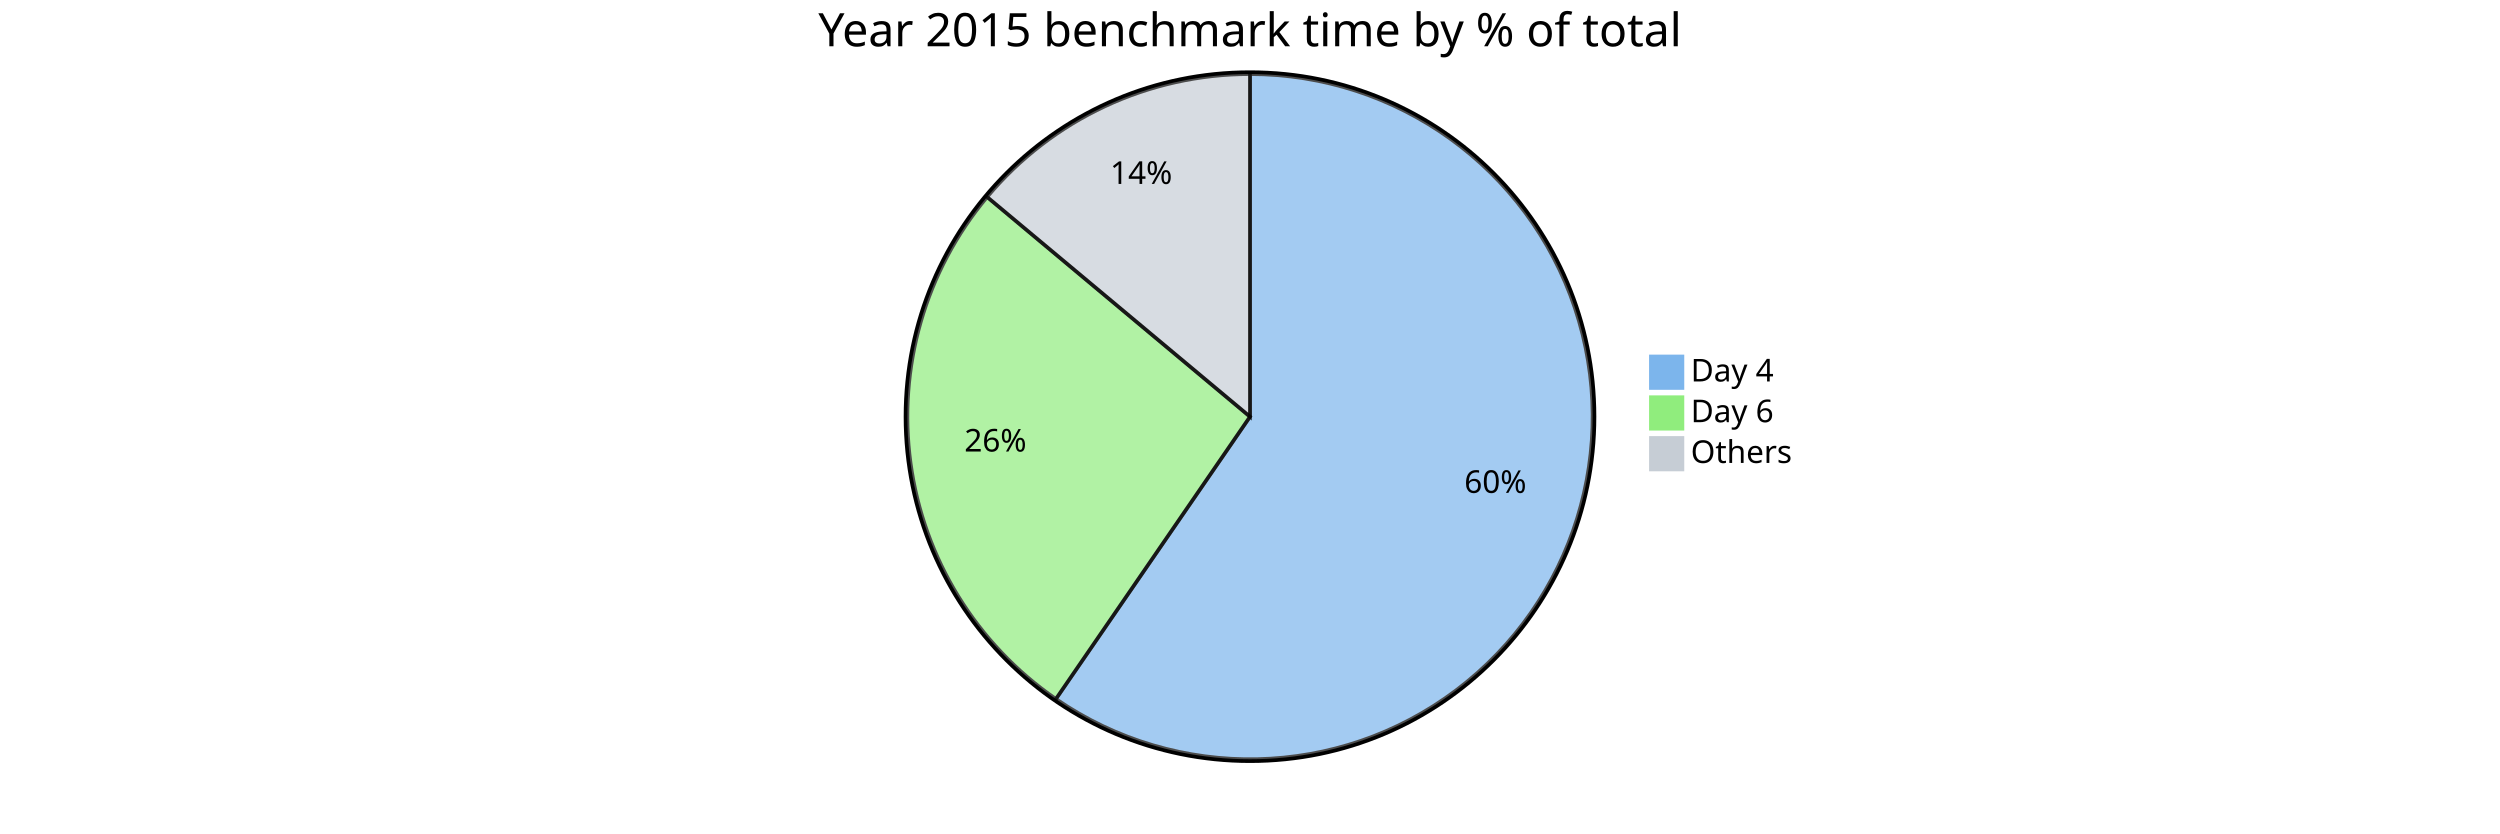
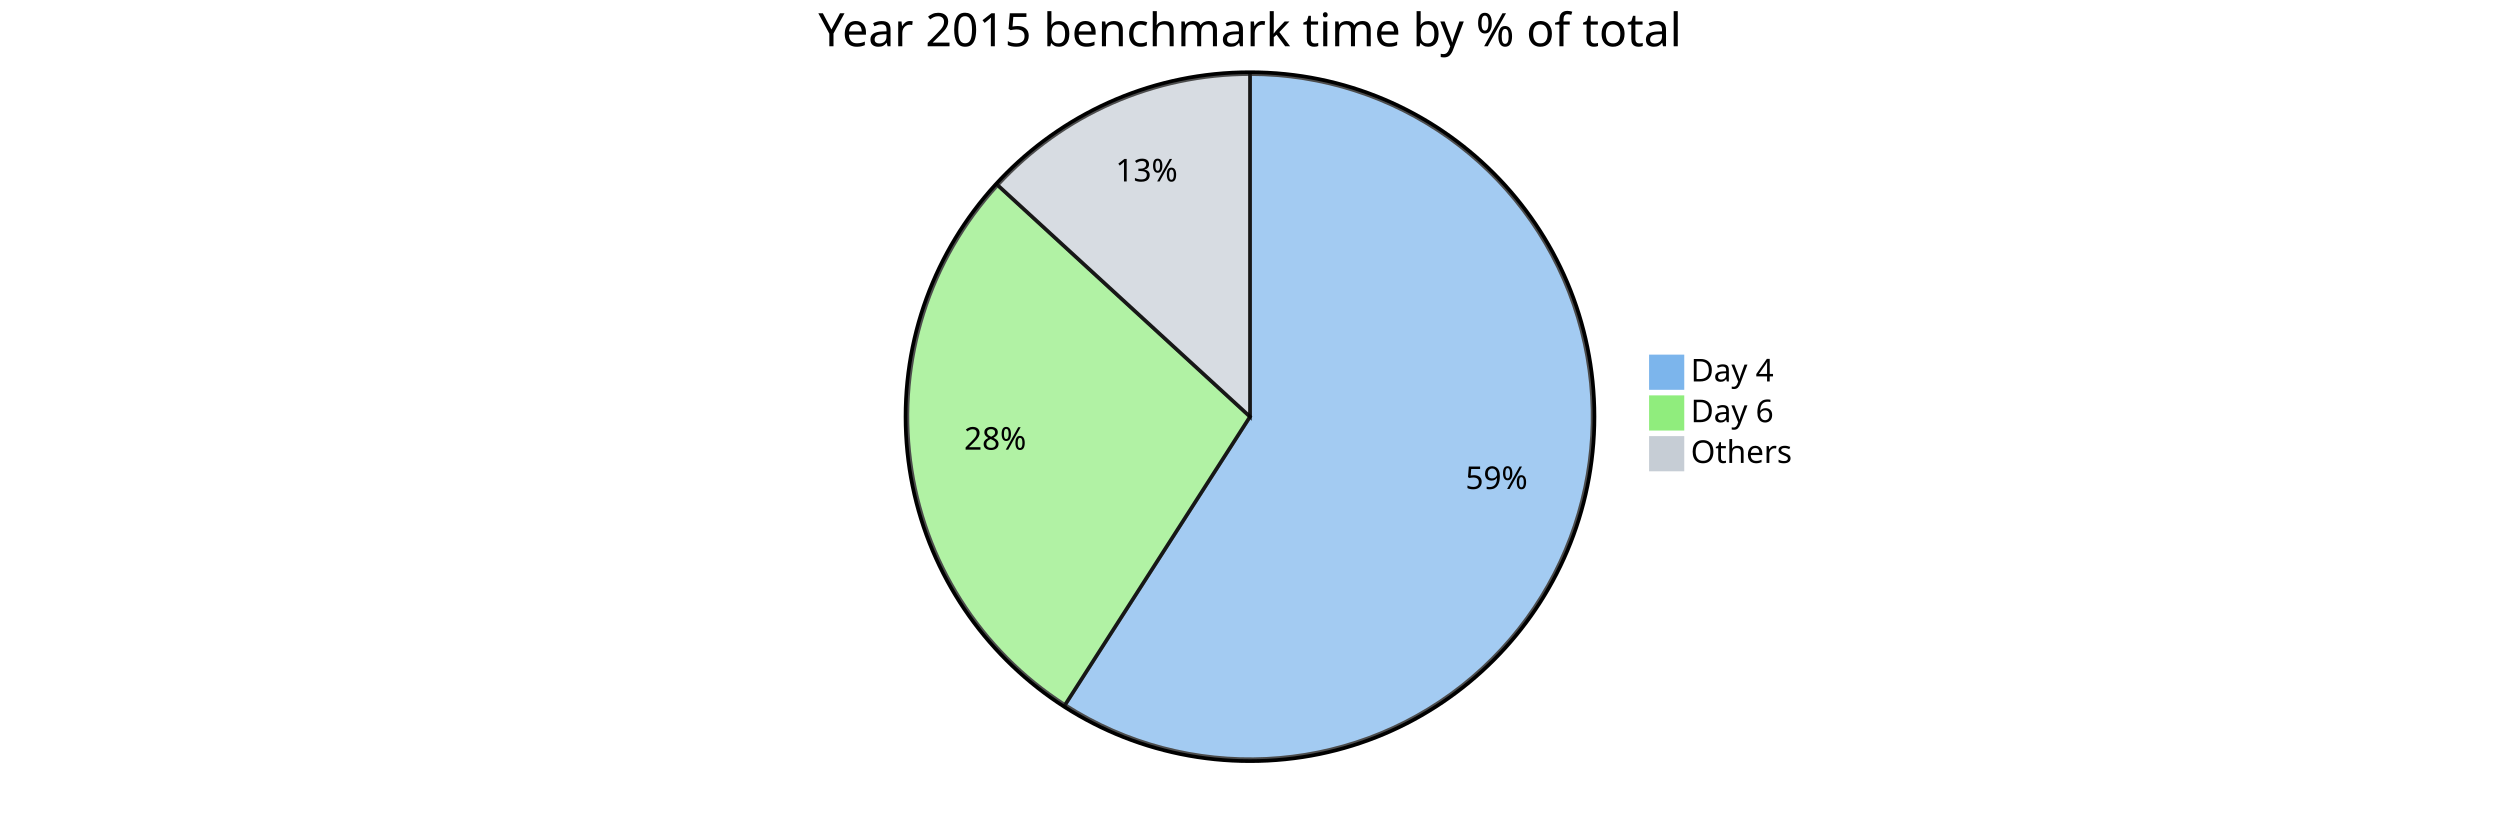
<svg xmlns="http://www.w3.org/2000/svg" viewBox="0 0 1350 450" preserveAspectRatio="xMidYMin">
  <style>
		text {font-family:sans-serif;font-size:17px;}
		.pieOuterCircle {stroke:black;stroke-width:2px;fill:none;}
		.pieCircle {stroke:black;stroke-width:2px;opacity:0.7;}
		.slice {text-anchor:middle;}
		.pieTitleText {text-anchor:middle;font-size:25px;}
	</style>
  <g transform="translate(675,225)">
    <circle class="pieOuterCircle" cx="0" cy="0" r="186" />
-     <path class="pieCircle" d="M0,-185A185,185,0,1,1,-104.816,152.442L0,0Z" fill="#7cb5ec" />
-     <path class="pieCircle" d="M-104.816,152.442A185,185,0,0,1,-141.953,-118.635L0,0Z" fill="#90ed7d" />
-     <path class="pieCircle" d="M-141.953,-118.635A185,185,0,0,1,0,-185L0,0Z" fill="#c6cdd5" />
-     <text class="slice" style="text-anchor: middle;" transform="translate(132.5048,41.15858)">60%</text>
-     <text class="slice" style="text-anchor: middle;" transform="translate(-137.466,18.83245)">26%</text>
-     <text class="slice" style="text-anchor: middle;" transform="translate(-58.76249,-125.6922)">14%</text>
+     <path class="pieCircle" d="M0,-185A185,185,0,1,1,-99.928,155.69L0,0Z" fill="#7cb5ec" />
+     <path class="pieCircle" d="M-99.928,155.69A185,185,0,0,1,-136.312,-125.077L0,0Z" fill="#90ed7d" />
+     <path class="pieCircle" d="M-136.312,-125.077A185,185,0,0,1,0,-185L0,0Z" fill="#c6cdd5" />
+     <text class="slice" style="text-anchor: middle;" transform="translate(133.141,39.05188)">59%</text>
+     <text class="slice" style="text-anchor: middle;" transform="translate(-137.5995,17.83082)">28%</text>
+     <text class="slice" style="text-anchor: middle;" transform="translate(-55.83807,-127.0184)">13%</text>
    <text class="pieTitleText" x="0" y="-200">Year 2015 benchmark time by % of total</text>
    <g transform="translate(216,-33)">
      <rect height="18" style="fill: rgb(124, 181, 236); stroke: rgb(124, 181, 236);" width="18" />
      <text x="22" y="14">Day 4</text>
    </g>
    <g transform="translate(216,-11)">
      <rect height="18" style="fill: rgb(144, 237, 125); stroke: rgb(144, 237, 125);" width="18" />
      <text x="22" y="14">Day 6</text>
    </g>
    <g transform="translate(216,11)">
      <rect height="18" style="fill: rgb(198, 205, 213); stroke: rgb(198, 205, 213);" width="18" />
      <text x="22" y="14">Others</text>
    </g>
  </g>
</svg>
